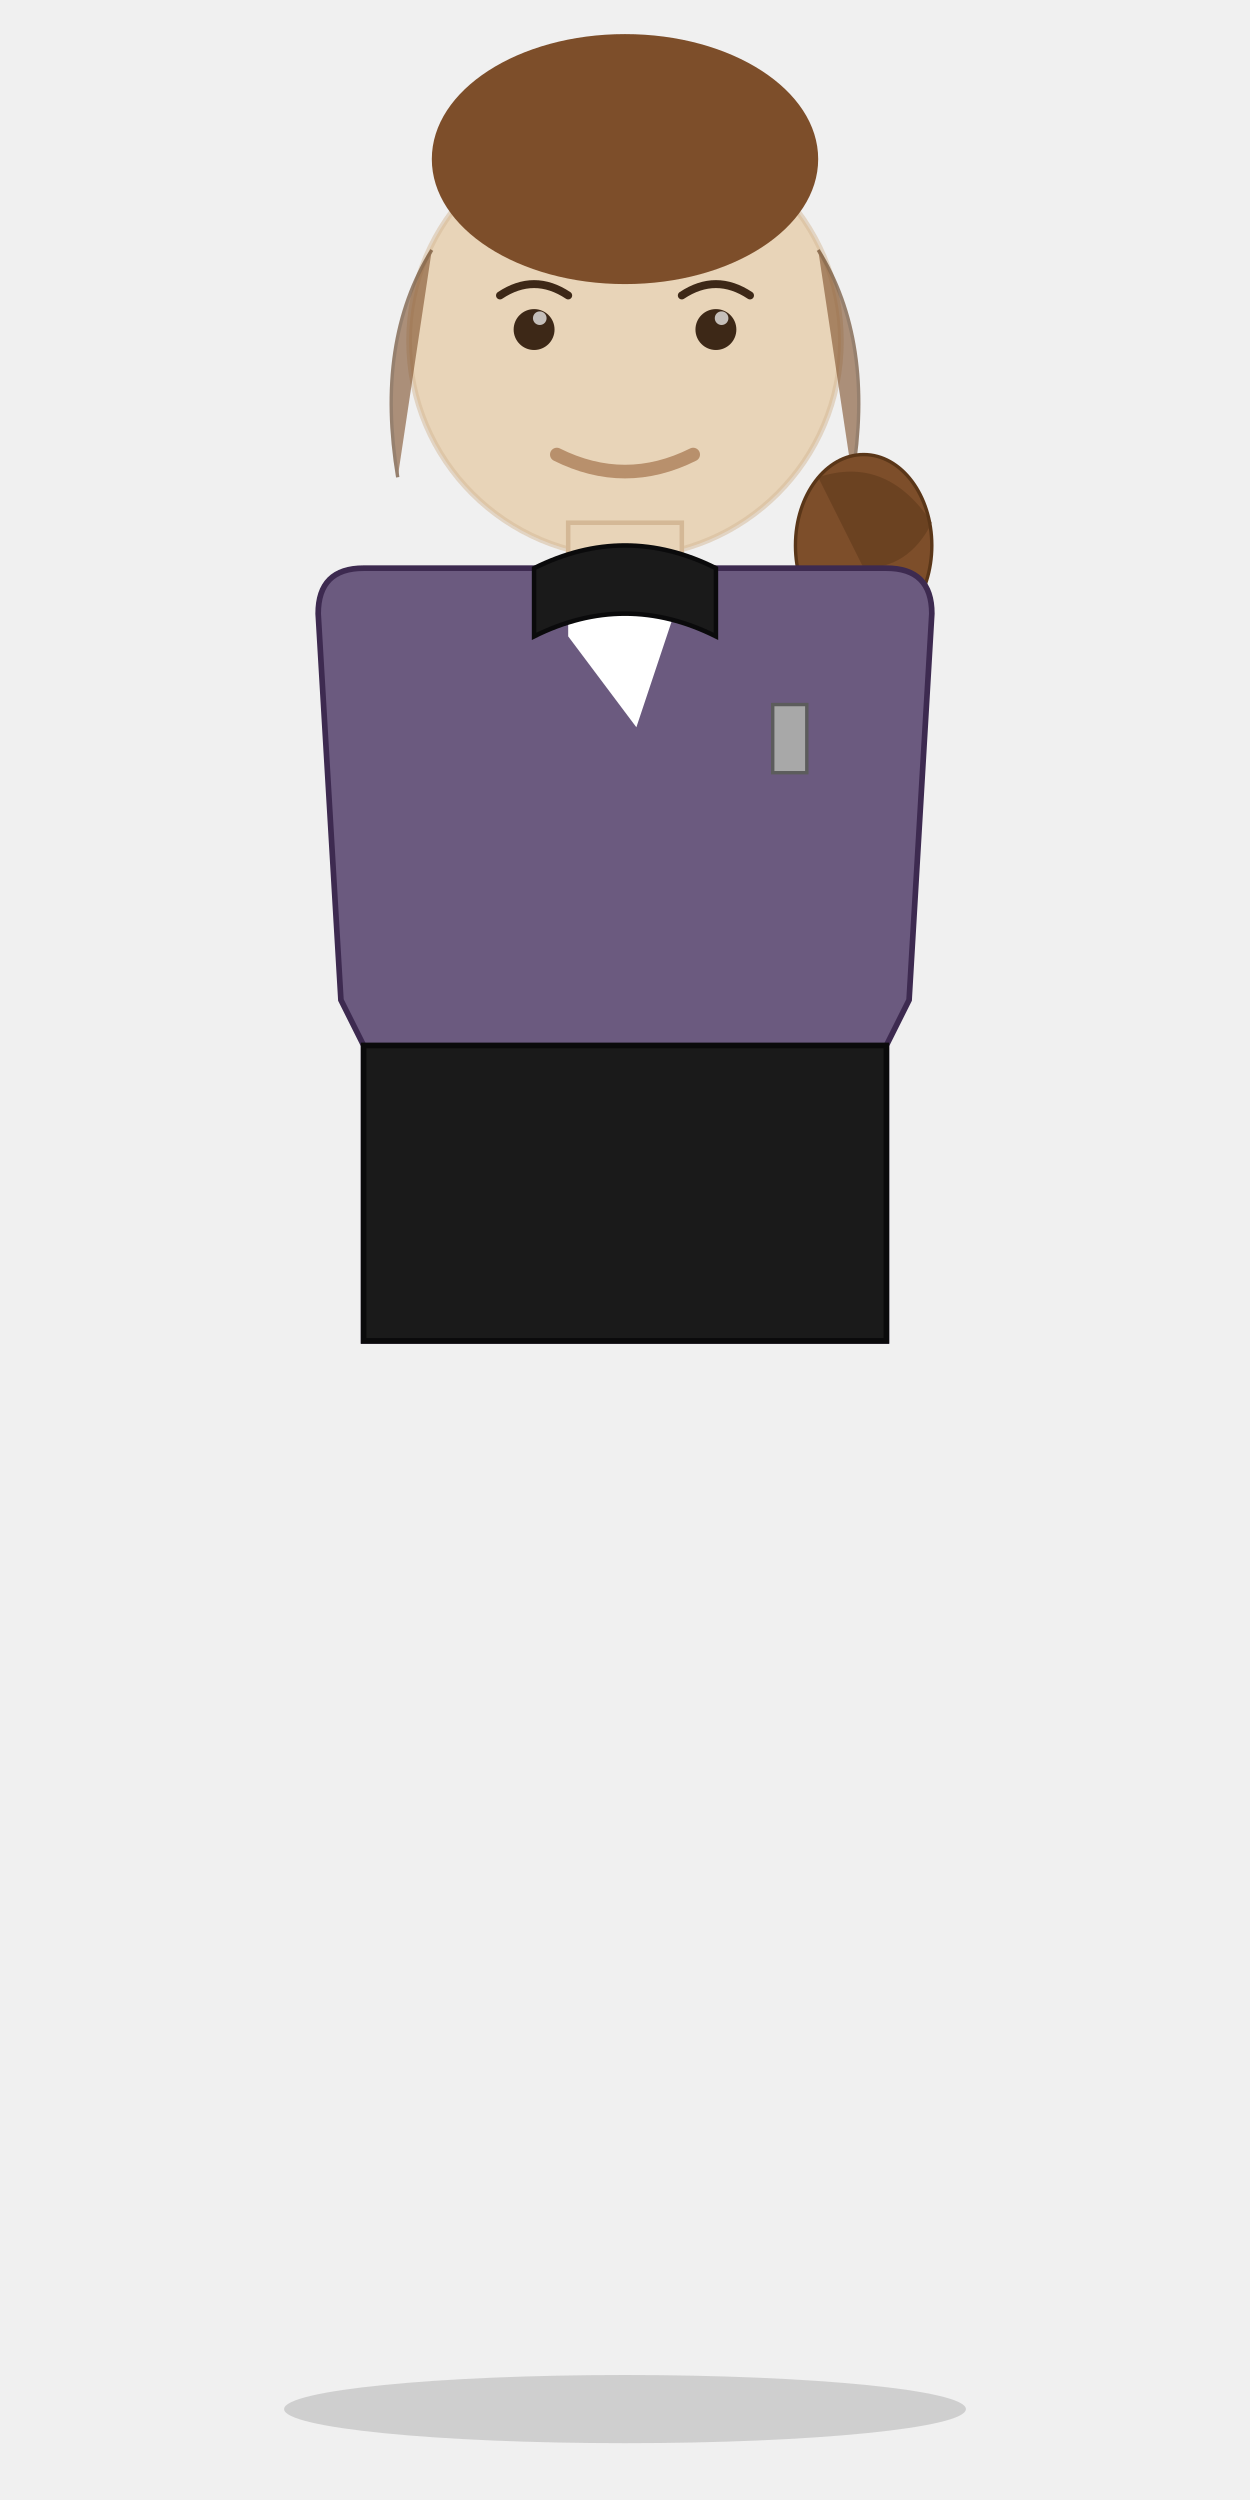
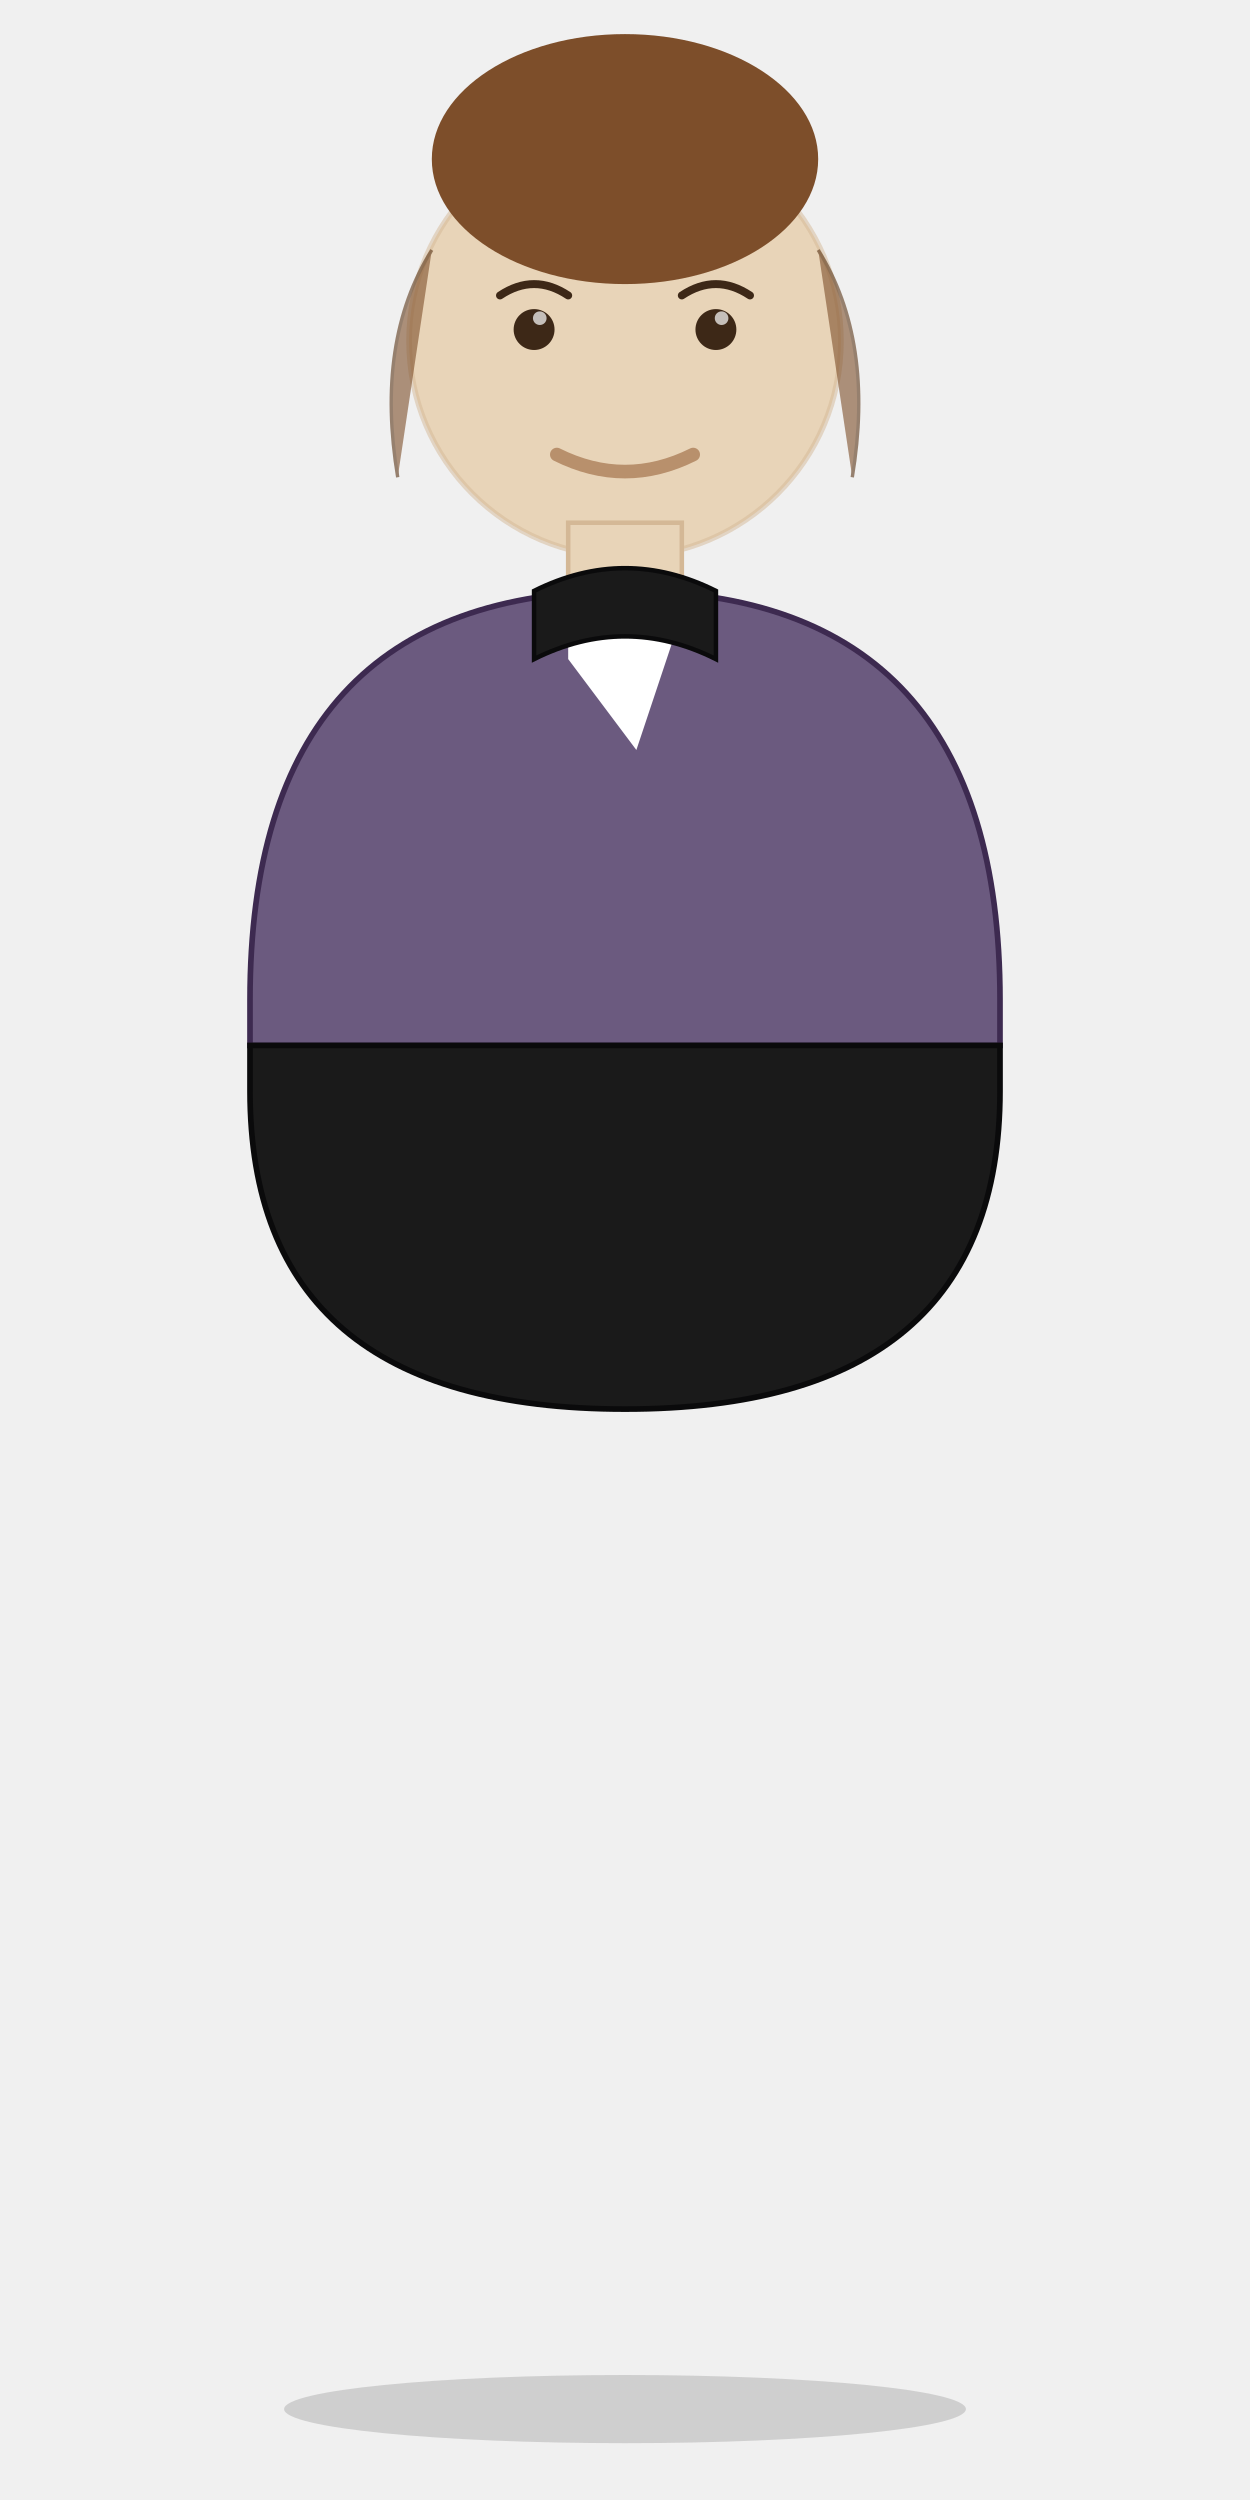
<svg xmlns="http://www.w3.org/2000/svg" viewBox="0 0 110 220" width="110" height="220">
  <ellipse cx="55" cy="212" rx="30" ry="3" fill="#000000" opacity="0.14" />
  <circle cx="55" cy="30" r="19" fill="#E8D4B8" />
  <circle cx="55" cy="30" r="19" fill="none" stroke="#D4B896" stroke-width="0.5" opacity="0.5" />
  <circle cx="47" cy="29" r="1.8" fill="#3D2817" />
  <circle cx="63" cy="29" r="1.8" fill="#3D2817" />
  <circle cx="47.5" cy="28" r="0.6" fill="#FFFFFF" opacity="0.7" />
  <circle cx="63.5" cy="28" r="0.6" fill="#FFFFFF" opacity="0.7" />
  <path d="M 44 26 Q 47 24 50 26" fill="none" stroke="#3D2817" stroke-width="0.7" stroke-linecap="round" />
  <path d="M 60 26 Q 63 24 66 26" fill="none" stroke="#3D2817" stroke-width="0.7" stroke-linecap="round" />
  <path d="M 49 40 Q 55 43 61 40" stroke="#B8906C" stroke-width="1.2" fill="none" stroke-linecap="round" />
  <ellipse cx="55" cy="14" rx="17" ry="11" fill="#7D4E2A" />
  <path d="M 38 22 Q 33 30 35 42" fill="#7D4E2A" stroke="#5A3618" stroke-width="0.3" opacity="0.6" />
  <path d="M 72 22 Q 77 30 75 42" fill="#7D4E2A" stroke="#5A3618" stroke-width="0.3" opacity="0.6" />
-   <ellipse cx="76" cy="48" rx="6" ry="8" fill="#7D4E2A" stroke="#5A3618" stroke-width="0.3" />
-   <path d="M 72 42 Q 78 40 82 46 Q 80 50 76 50" fill="#5A3618" opacity="0.5" />
-   <rect x="50" y="46" width="10" height="6" fill="#E8D4B8" stroke="#D4B896" stroke-width="0.4" />
-   <path d="     M 28 54     Q 28 50 32 50     L 78 50     Q 82 50 82 54     L 80 88     L 78 92     L 78 118     L 32 118     L 32 92     L 30 88     Z   " fill="#6B5A7F" stroke="#3D2A50" stroke-width="0.5" />
-   <path d="     M 32 92     L 78 92     L 78 118     L 32 118     Z   " fill="#1A1A1A" stroke="#0A0A0B" stroke-width="0.5" />
-   <path d="M 50 52 L 60 52 L 56 64 L 50 56 Z" fill="#FFFFFF" />
-   <path d="M 47 50 Q 55 46 63 50 L 63 56 Q 55 52 47 56 Z" fill="#1A1A1A" stroke="#0A0A0B" stroke-width="0.4" />
-   <rect x="68" y="62" width="3" height="6" fill="#A8A8A8" stroke="#5C5C5C" stroke-width="0.3" />
+   <rect x="50" y="46" width="10" height="8" fill="#E8D4B8" stroke="#D4B896" stroke-width="0.4" />
+   <path d="M 22 88 Q 22 52 55 52 Q 88 52 88 88 L 88 92 L 22 92 Z" fill="#6B5A7F" stroke="#3D2A50" stroke-width="0.5" />
+   <path d="M 22 92 L 88 92 L 88 96 Q 88 124 55 124 Q 22 124 22 96 Z" fill="#1A1A1A" stroke="#0A0A0B" stroke-width="0.5" />
+   <path d="M 50 54 L 60 54 L 56 66 L 50 58 Z" fill="#FFFFFF" />
+   <path d="M 47 52 Q 55 48 63 52 L 63 58 Q 55 54 47 58 Z" fill="#1A1A1A" stroke="#0A0A0B" stroke-width="0.4" />
</svg>
